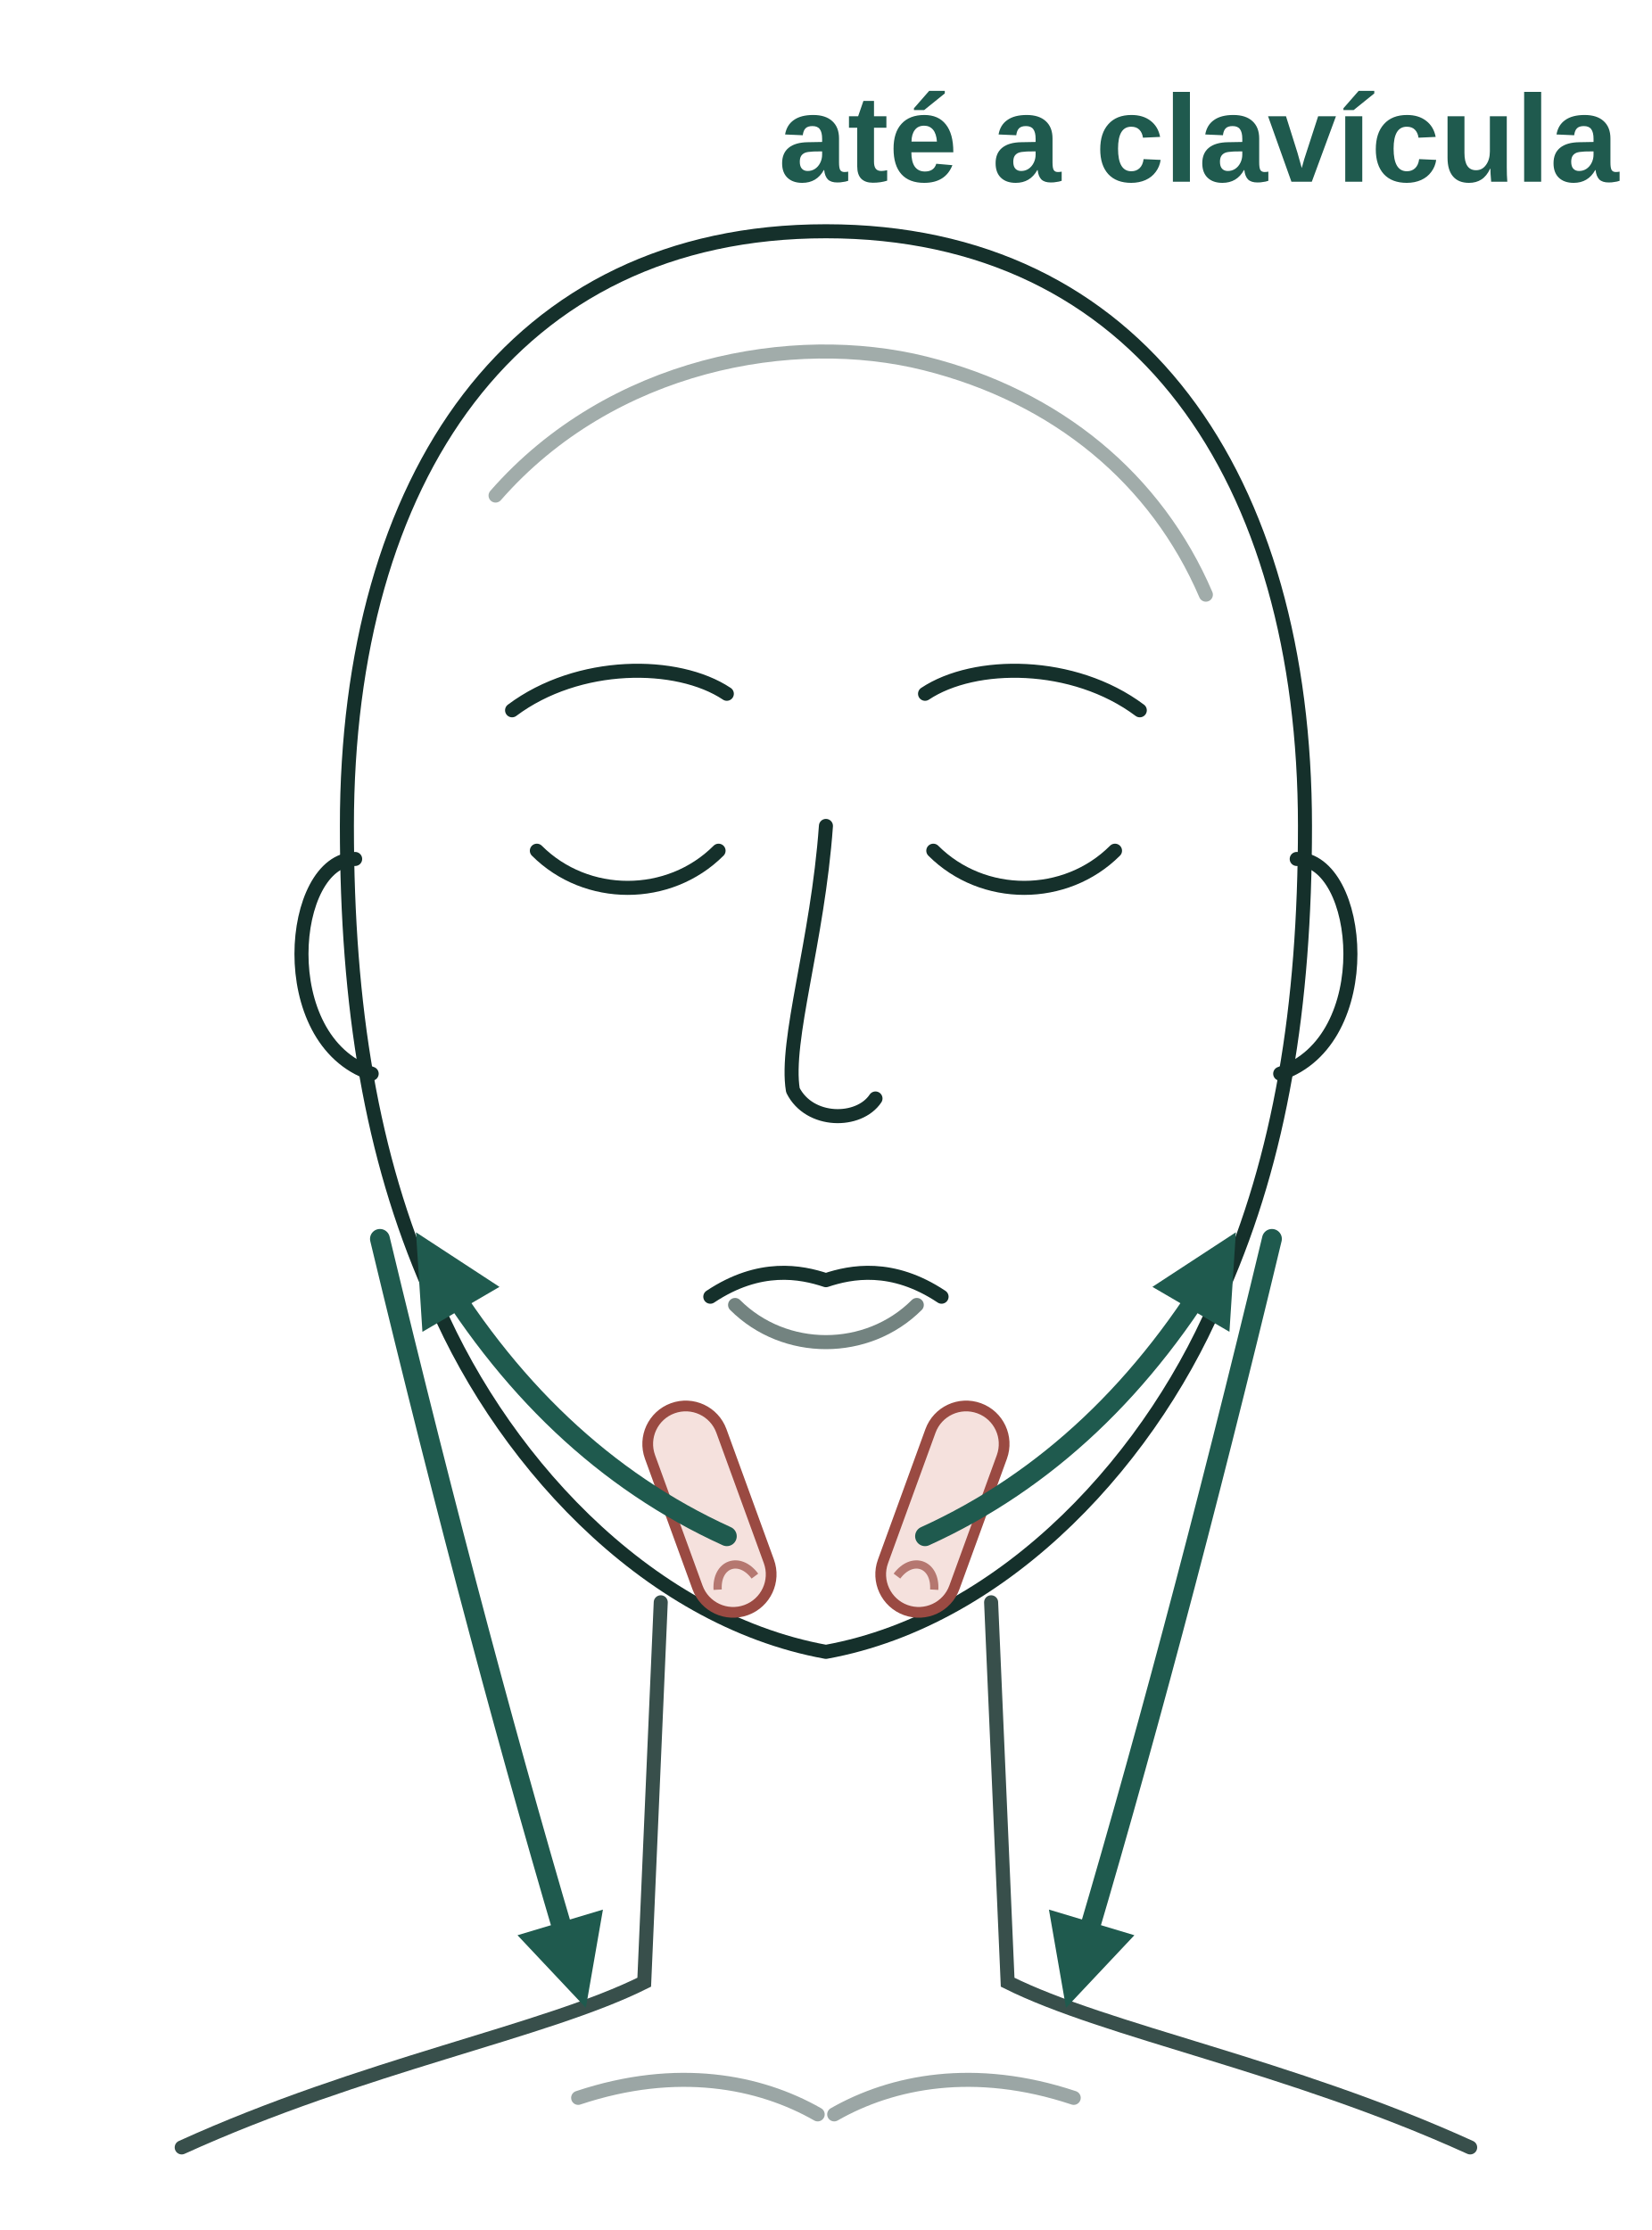
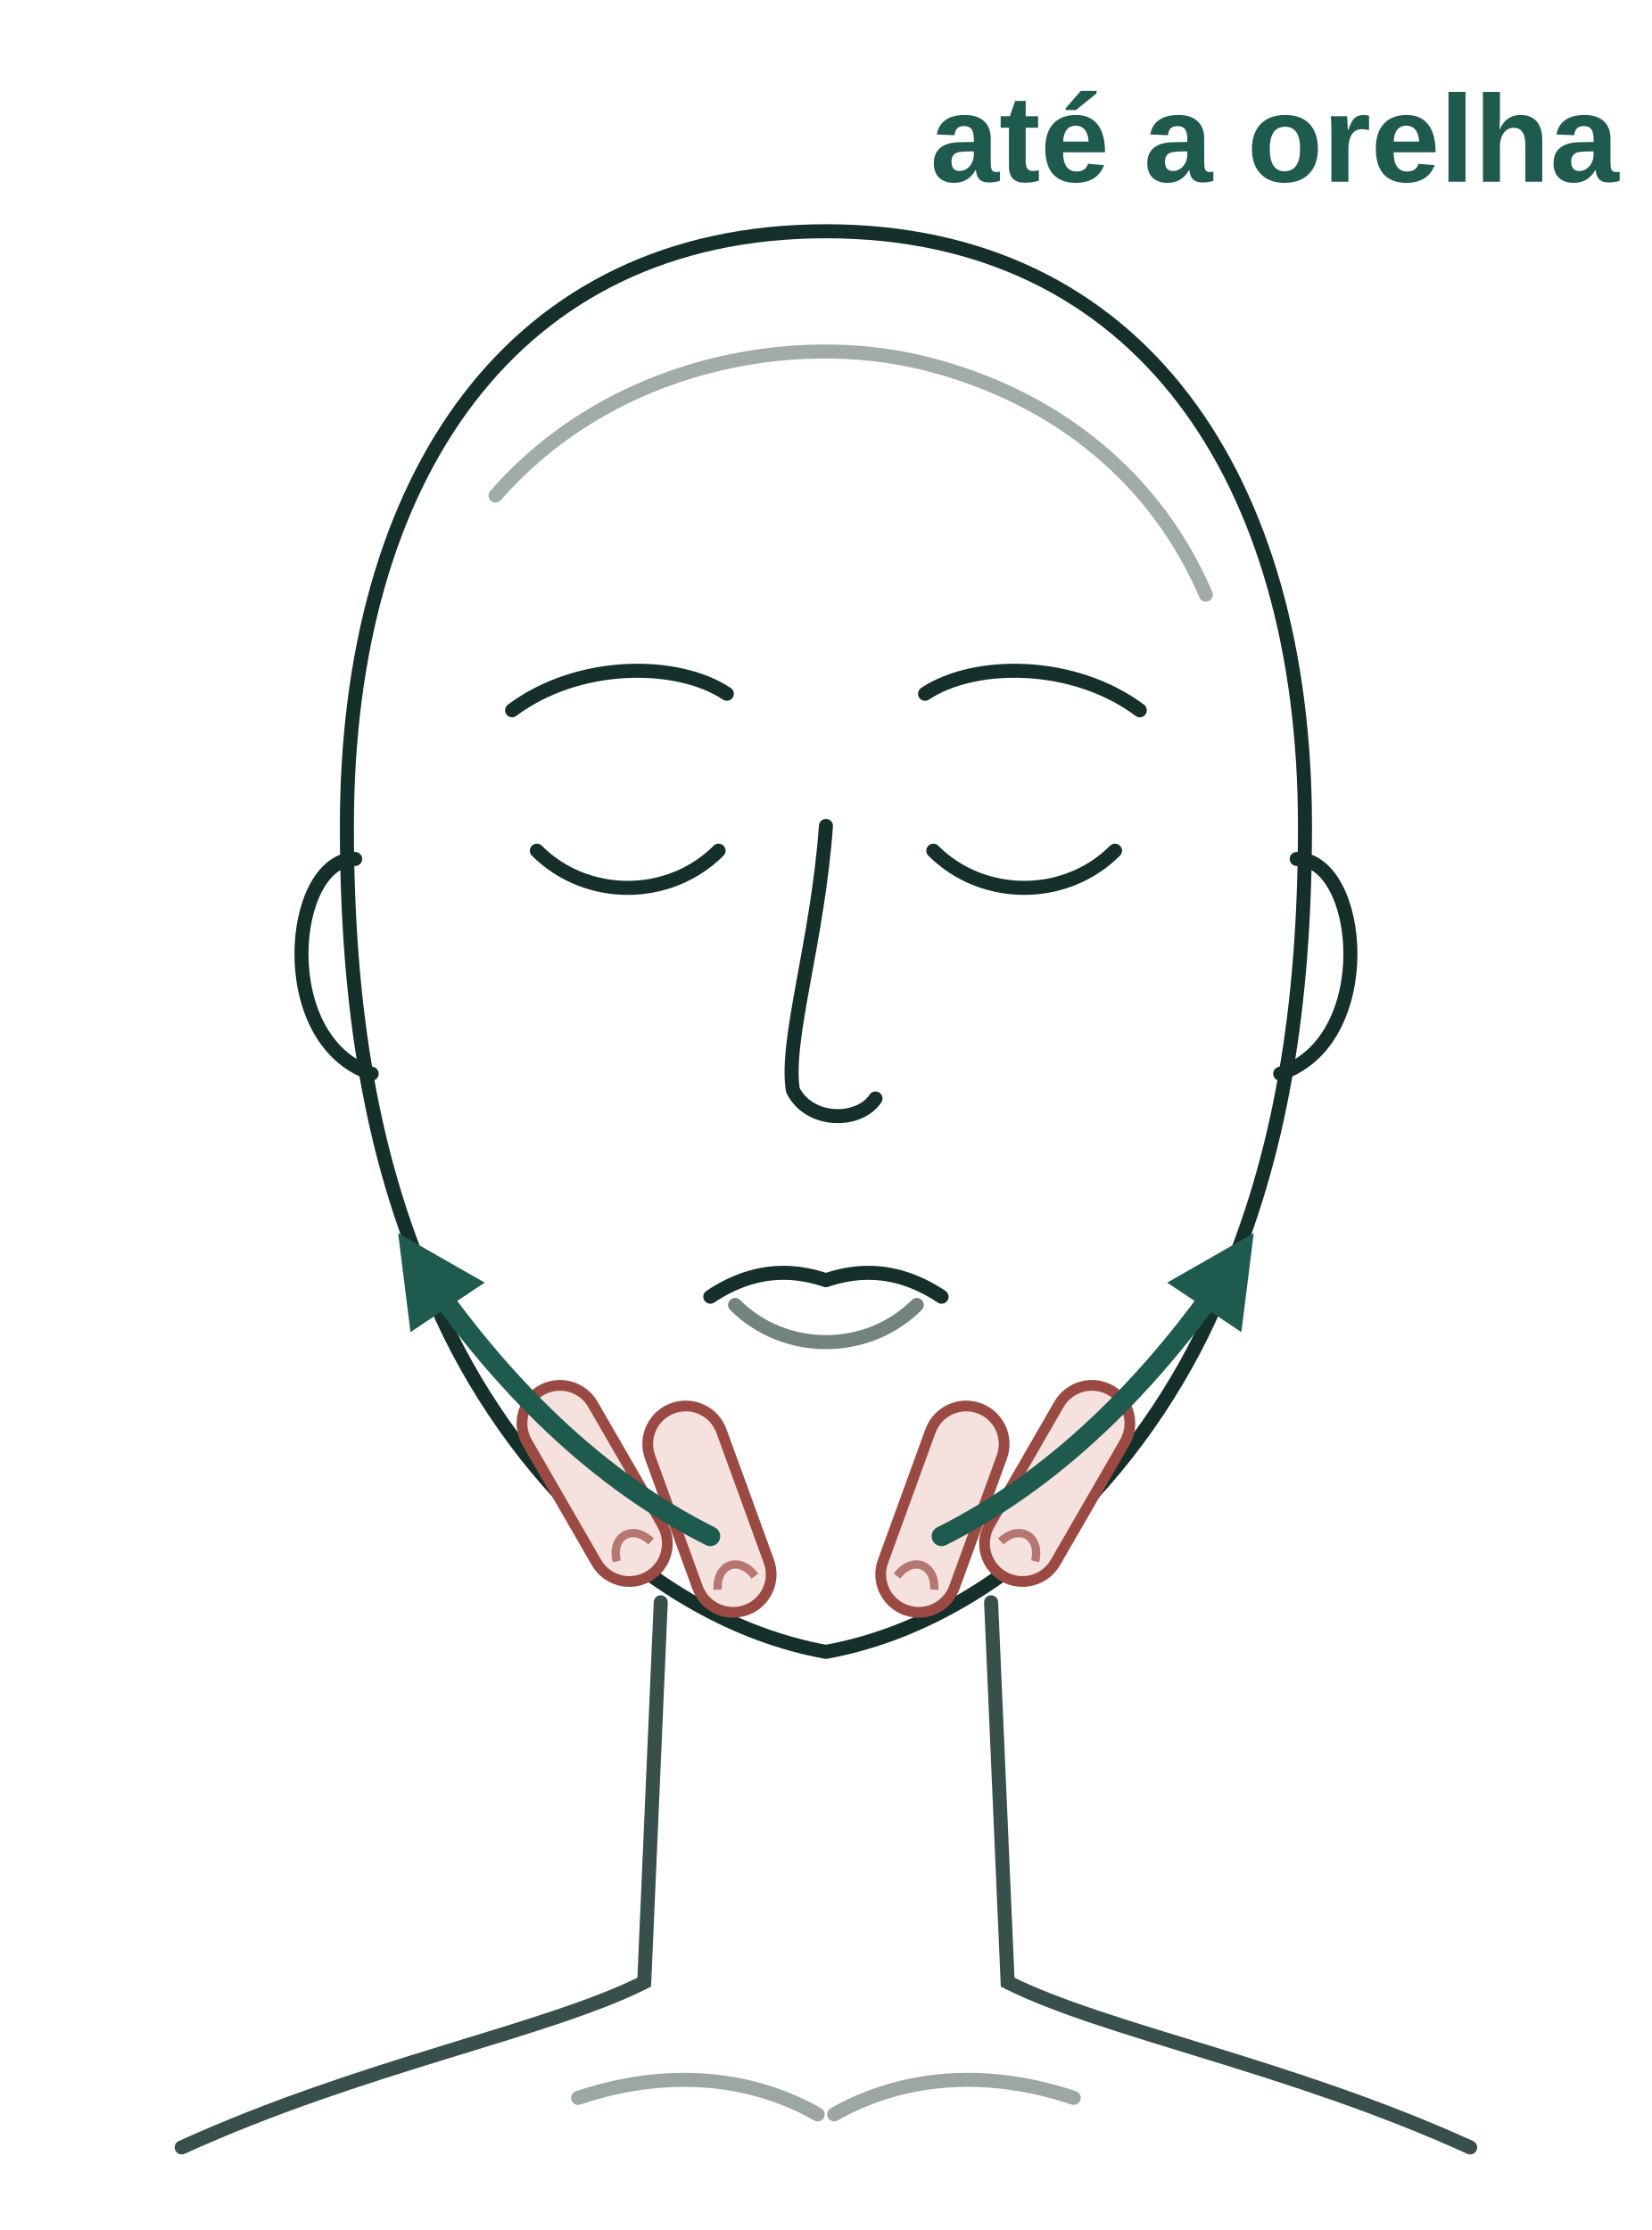
- <svg xmlns="http://www.w3.org/2000/svg" viewBox="0 0 200 270" role="img" aria-label="Desenho: Da mandíbula à clavícula">
+ <svg xmlns="http://www.w3.org/2000/svg" viewBox="0 0 200 270" role="img" aria-label="Desenho: Embaixo da mandíbula">
  <defs>
    <marker id="fz-seta" viewBox="0 0 10 10" refX="7" refY="5" markerWidth="4.5" markerHeight="4.5" orient="auto">
      <path d="M0 0 L10 5 L0 10 Z" fill="var(--jade, #1f5a4e)" />
    </marker>
    <marker id="fz-seta-i" viewBox="0 0 10 10" refX="3" refY="5" markerWidth="4.5" markerHeight="4.5" orient="auto">
      <path d="M10 0 L0 5 L10 10 Z" fill="var(--jade, #1f5a4e)" />
    </marker>
  </defs>
  <g fill="none" stroke="var(--ink, #15302b)" stroke-width="1.7" stroke-linecap="round" opacity="0.85">
    <path d="M80 194 L78 240 C66 246 44 250 22 260" />
    <path d="M120 194 L122 240 C134 246 156 250 178 260" />
    <path d="M70 254 C82 250 92 252 99 256" opacity="0.5" />
    <path d="M130 254 C118 250 108 252 101 256" opacity="0.5" />
  </g>
  <g>
    <g fill="none" stroke="var(--ink, #15302b)" stroke-width="1.7" stroke-linecap="round" stroke-linejoin="round">
      <path d="M100 28 C62 28 42 58 42 100 C42 122 45 140 52 156 C60 176 78 196 100 200 C122 196 140 176 148 156 C155 140 158 122 158 100 C158 58 138 28 100 28 Z" />
      <path d="M43 104 C35 104 33 126 45 130" />
      <path d="M157 104 C165 104 167 126 155 130" />
      <path d="M60 60 C74 44 96 40 112 44 C128 48 140 58 146 72" opacity="0.4" />
      <path d="M100 100 C99 114 95 126 96 132 C98 136 104 136 106 133" />
      <path d="M62 86 C70 80 82 80 88 84" />
      <path d="M112 84 C118 80 130 80 138 86" />
      <path d="M65 103 C71 109 81 109 87 103" />
      <path d="M113 103 C119 109 129 109 135 103" />
      <path d="M86 157 C92 153 97 154 100 155 C103 154 108 153 114 157" />
      <path d="M89 158 C95 164 105 164 111 158" opacity="0.6" />
    </g>
    <g transform="translate(90 194) rotate(160)">
      <rect x="-4.6" y="-1" width="9.2" height="26" rx="4.6" fill="var(--quartz-soft, #f5e1dd)" stroke="var(--rose-ink, #9a4a42)" stroke-width="1.3" />
      <path d="M-2.4 2.5 C-1.5 5.5 1.5 5.5 2.4 2.5" stroke="var(--rose-ink, #9a4a42)" stroke-width="1" fill="none" opacity="0.7" />
    </g>
+     <g transform="translate(78 190) rotate(150)">
+       <rect x="-4.6" y="-1" width="9.2" height="26" rx="4.6" fill="var(--quartz-soft, #f5e1dd)" stroke="var(--rose-ink, #9a4a42)" stroke-width="1.3" />
+       <path d="M-2.4 2.5 C-1.5 5.5 1.5 5.5 2.4 2.5" stroke="var(--rose-ink, #9a4a42)" stroke-width="1" fill="none" opacity="0.7" />
+     </g>
    <g transform="translate(110 194) rotate(-160)">
      <rect x="-4.6" y="-1" width="9.2" height="26" rx="4.6" fill="var(--quartz-soft, #f5e1dd)" stroke="var(--rose-ink, #9a4a42)" stroke-width="1.3" />
      <path d="M-2.4 2.5 C-1.5 5.5 1.5 5.5 2.4 2.5" stroke="var(--rose-ink, #9a4a42)" stroke-width="1" fill="none" opacity="0.7" />
    </g>
-     <path d="M88 186 Q66 176 52 152" fill="none" stroke="var(--jade, #1f5a4e)" stroke-width="2.4" stroke-linecap="round" marker-end="url(#fz-seta)" />
-     <path d="M46 150 Q58 200 70 240" fill="none" stroke="var(--jade, #1f5a4e)" stroke-width="2.4" stroke-linecap="round" marker-end="url(#fz-seta)" />
-     <path d="M112 186 Q134 176 148 152" fill="none" stroke="var(--jade, #1f5a4e)" stroke-width="2.4" stroke-linecap="round" marker-end="url(#fz-seta)" />
-     <path d="M154 150 Q142 200 130 240" fill="none" stroke="var(--jade, #1f5a4e)" stroke-width="2.4" stroke-linecap="round" marker-end="url(#fz-seta)" />
+     <g transform="translate(122 190) rotate(-150)">
+       <rect x="-4.6" y="-1" width="9.2" height="26" rx="4.6" fill="var(--quartz-soft, #f5e1dd)" stroke="var(--rose-ink, #9a4a42)" stroke-width="1.3" />
+       <path d="M-2.4 2.5 C-1.5 5.5 1.5 5.5 2.4 2.5" stroke="var(--rose-ink, #9a4a42)" stroke-width="1" fill="none" opacity="0.7" />
+     </g>
+     <path d="M86 186 Q66 176 50 152" fill="none" stroke="var(--jade, #1f5a4e)" stroke-width="2.4" stroke-linecap="round" marker-end="url(#fz-seta)" />
+     <path d="M114 186 Q134 176 150 152" fill="none" stroke="var(--jade, #1f5a4e)" stroke-width="2.4" stroke-linecap="round" marker-end="url(#fz-seta)" />
  </g>
-   <text x="196" y="22" text-anchor="end" font-family="Manrope, Arial, sans-serif" font-size="15" font-weight="700" fill="var(--jade, #1f5a4e)">até a clavícula</text>
+   <text x="196" y="22" text-anchor="end" font-family="Manrope, Arial, sans-serif" font-size="15" font-weight="700" fill="var(--jade, #1f5a4e)">até a orelha</text>
</svg>
